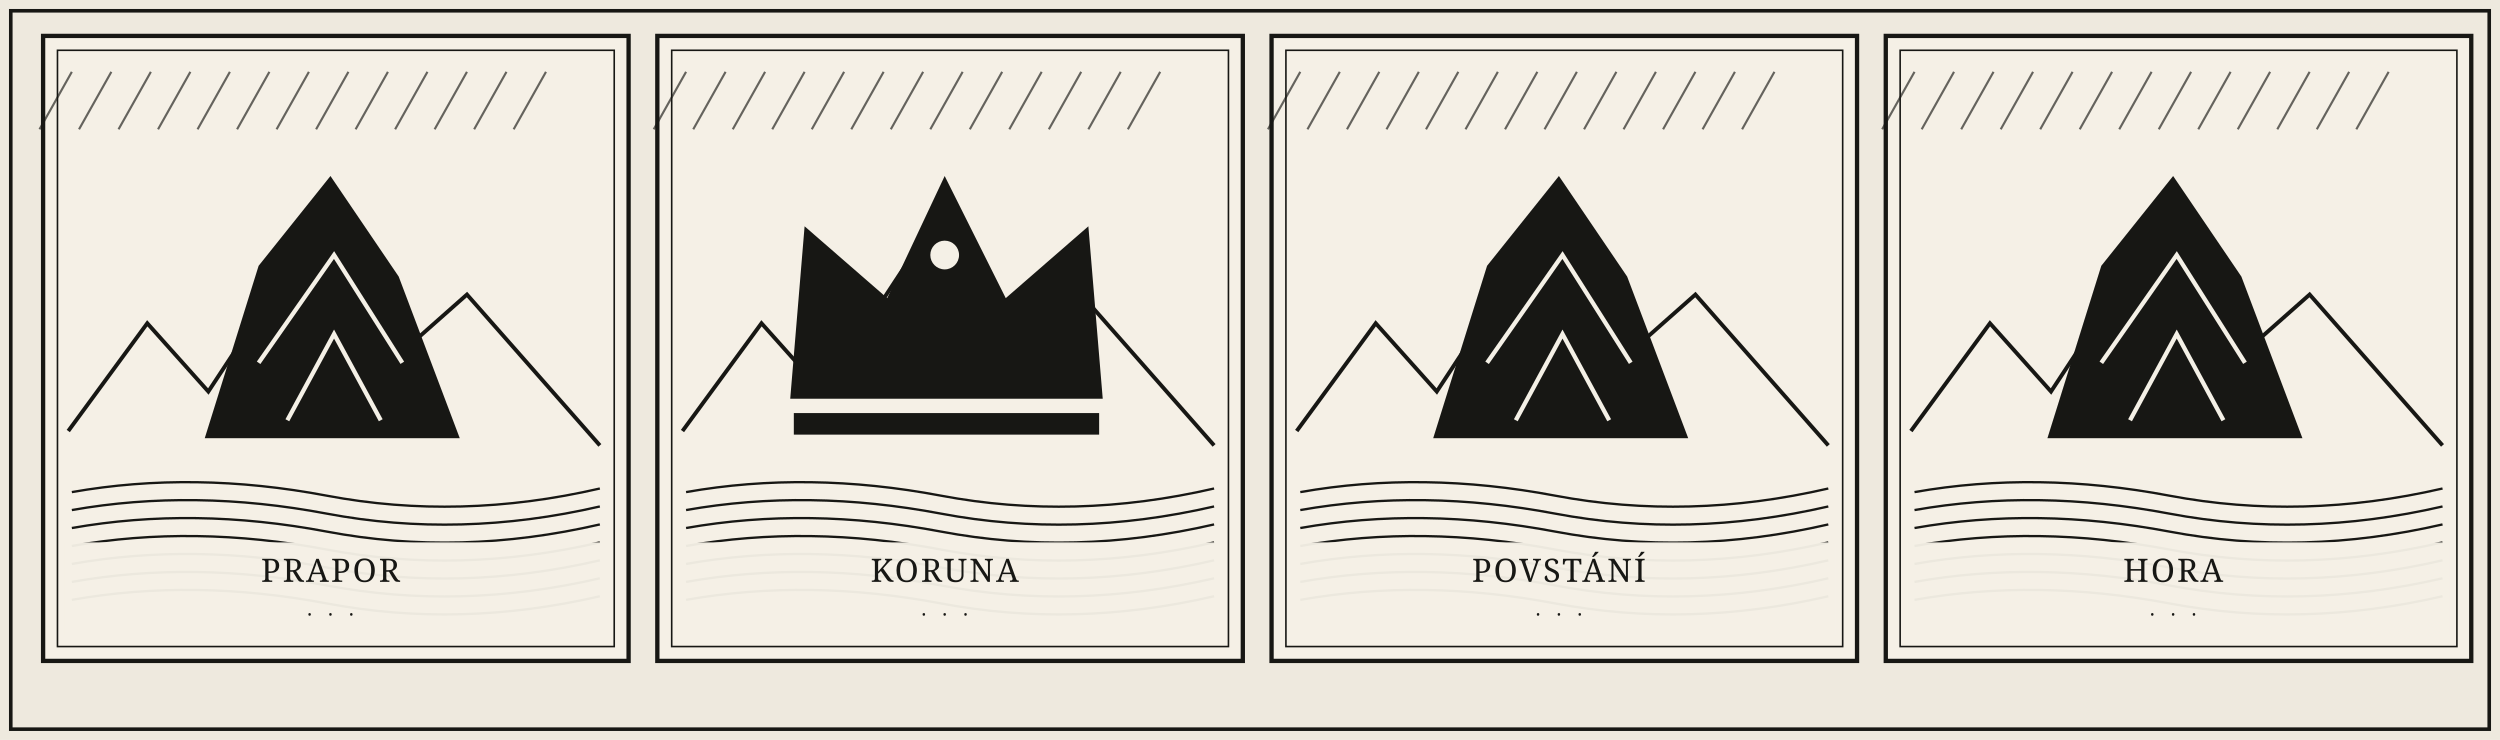
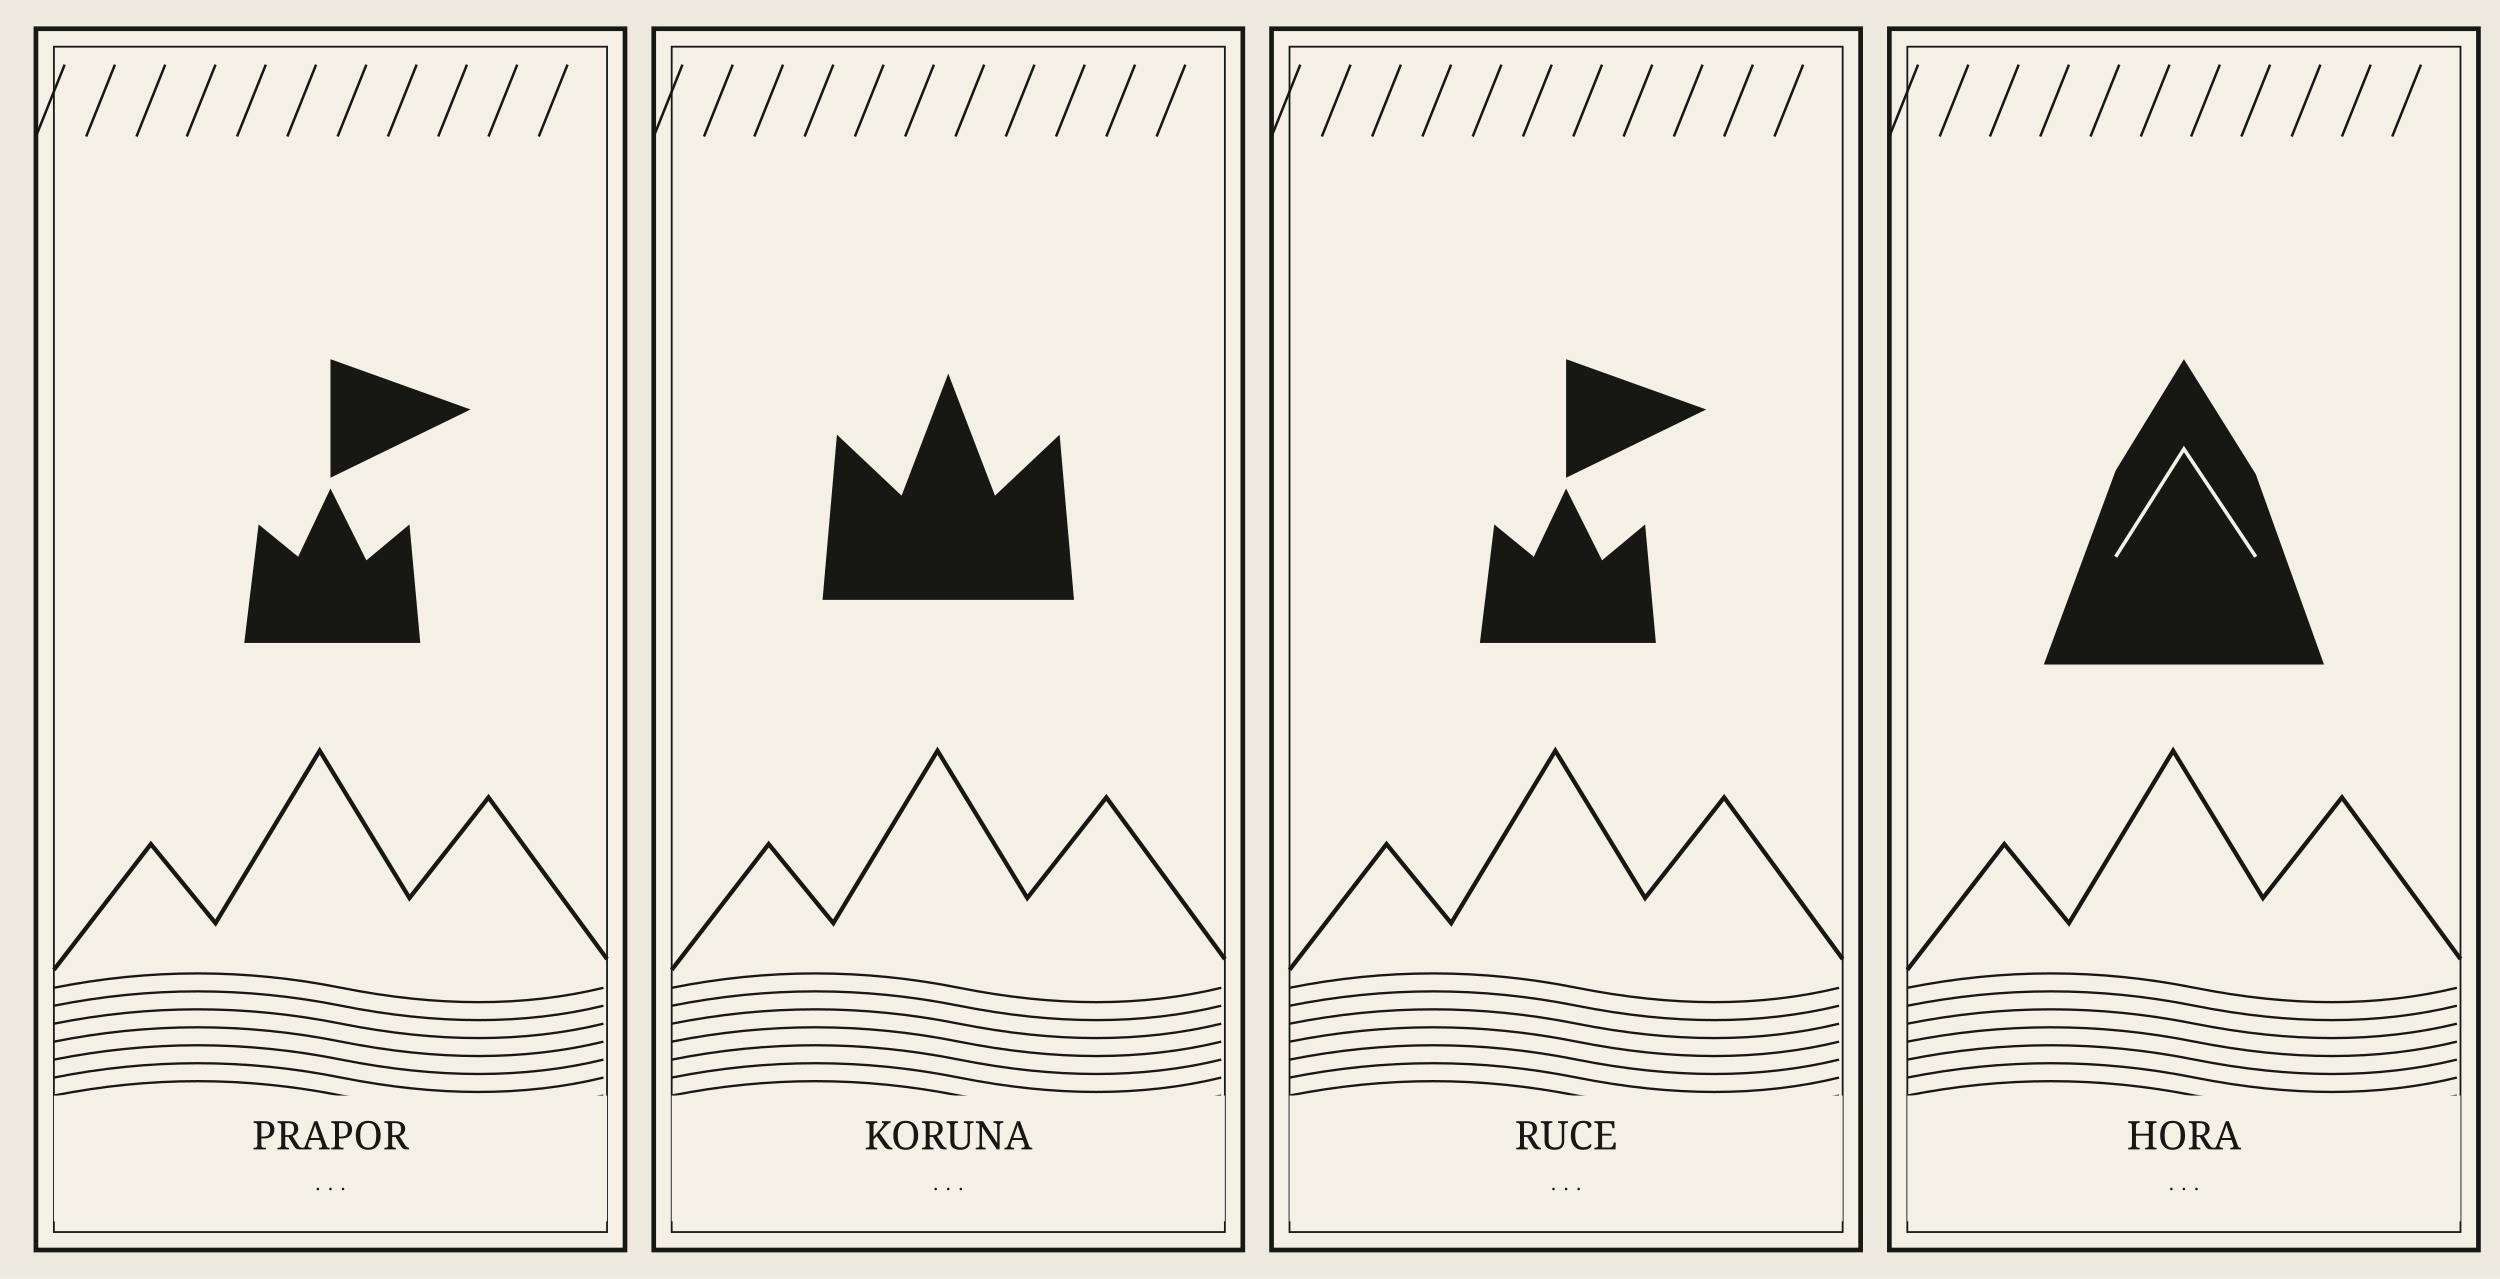
- <svg xmlns="http://www.w3.org/2000/svg" viewBox="0 0 696 206" role="img" aria-labelledby="title desc">
-   <defs>
-     <filter id="paper">
-       <feTurbulence type="fractalNoise" baseFrequency=".75" numOctaves="2" seed="4" />
-       <feColorMatrix values="0 0 0 0 .92 0 0 0 0 .9 0 0 0 0 .83 0 0 0 .12 0" />
-     </filter>
-   </defs>
-   <rect width="696" height="206" fill="#eee9de" />
-   <rect x="3" y="3" width="690" height="200" fill="none" stroke="#171714" stroke-width="1" />
+ <svg xmlns="http://www.w3.org/2000/svg" viewBox="0 0 696 356">
+   <rect width="696" height="356" fill="#eee9de" />
  <g>
-     <rect x="12" y="10" width="163" height="174" fill="#f5f0e6" stroke="#171714" stroke-width="1.2" />
-     <rect x="16" y="14" width="155" height="166" fill="none" stroke="#171714" stroke-width=".45" />
-     <path d="M20 20 l-9 16" stroke="#171714" stroke-width=".6" opacity=".65" />
-     <path d="M31 20 l-9 16" stroke="#171714" stroke-width=".6" opacity=".65" />
-     <path d="M42 20 l-9 16" stroke="#171714" stroke-width=".6" opacity=".65" />
-     <path d="M53 20 l-9 16" stroke="#171714" stroke-width=".6" opacity=".65" />
-     <path d="M64 20 l-9 16" stroke="#171714" stroke-width=".6" opacity=".65" />
-     <path d="M75 20 l-9 16" stroke="#171714" stroke-width=".6" opacity=".65" />
-     <path d="M86 20 l-9 16" stroke="#171714" stroke-width=".6" opacity=".65" />
-     <path d="M97 20 l-9 16" stroke="#171714" stroke-width=".6" opacity=".65" />
-     <path d="M108 20 l-9 16" stroke="#171714" stroke-width=".6" opacity=".65" />
-     <path d="M119 20 l-9 16" stroke="#171714" stroke-width=".6" opacity=".65" />
-     <path d="M130 20 l-9 16" stroke="#171714" stroke-width=".6" opacity=".65" />
-     <path d="M141 20 l-9 16" stroke="#171714" stroke-width=".6" opacity=".65" />
-     <path d="M152 20 l-9 16" stroke="#171714" stroke-width=".6" opacity=".65" />
-     <path d="M19 120L41 90L58 109L83 71L104 105L130 82L167 124" fill="none" stroke="#171714" stroke-width="1.1" />
-     <path d="M57 122L72 74L92 49L111 77L128 122Z" fill="#171714" />
-     <path d="M72 101L93 71L112 101M80 117L93 93L106 117" stroke="#f4f0e6" stroke-width="1.2" fill="none" />
-     <path d="M20 137 Q54 131 91 138 T167 136" fill="none" stroke="#171714" stroke-width=".65" />
-     <path d="M20 142 Q54 136 91 143 T167 141" fill="none" stroke="#171714" stroke-width=".65" />
-     <path d="M20 147 Q54 141 91 148 T167 146" fill="none" stroke="#171714" stroke-width=".65" />
-     <path d="M20 152 Q54 146 91 153 T167 151" fill="none" stroke="#171714" stroke-width=".65" />
-     <path d="M20 157 Q54 151 91 158 T167 156" fill="none" stroke="#171714" stroke-width=".65" />
-     <path d="M20 162 Q54 156 91 163 T167 161" fill="none" stroke="#171714" stroke-width=".65" />
-     <path d="M20 167 Q54 161 91 168 T167 166" fill="none" stroke="#171714" stroke-width=".65" />
-     <rect x="18" y="151" width="151" height="26" fill="#f5f0e6" opacity=".96" />
-     <text x="92" y="162" text-anchor="middle" font-family="Georgia,serif" font-size="9" letter-spacing=".6" fill="#171714">PRAPOR</text>
-     <text x="92" y="173" text-anchor="middle" font-family="Georgia,serif" font-size="5.5" letter-spacing="1.5" fill="#171714">· · ·</text>
+     <rect x="10" y="8" width="164" height="340" fill="#f5f0e6" stroke="#171714" stroke-width="1.3" />
+     <rect x="15" y="13" width="154" height="330" fill="none" stroke="#171714" stroke-width=".5" />
+     <path d="M18 18l-8 20" stroke="#171714" stroke-width=".7" />
+     <path d="M32 18l-8 20" stroke="#171714" stroke-width=".7" />
+     <path d="M46 18l-8 20" stroke="#171714" stroke-width=".7" />
+     <path d="M60 18l-8 20" stroke="#171714" stroke-width=".7" />
+     <path d="M74 18l-8 20" stroke="#171714" stroke-width=".7" />
+     <path d="M88 18l-8 20" stroke="#171714" stroke-width=".7" />
+     <path d="M102 18l-8 20" stroke="#171714" stroke-width=".7" />
+     <path d="M116 18l-8 20" stroke="#171714" stroke-width=".7" />
+     <path d="M130 18l-8 20" stroke="#171714" stroke-width=".7" />
+     <path d="M144 18l-8 20" stroke="#171714" stroke-width=".7" />
+     <path d="M158 18l-8 20" stroke="#171714" stroke-width=".7" />
+     <path d="M15 270l27 -35 18 22 29 -48 25 41 22 -28 33 45" fill="none" stroke="#171714" stroke-width="1.2" />
+     <path d="M92 195V100L131 114L92 133Z" fill="#171714" />
+     <path d="M68 179L72 146L83 155L92 136L102 156L114 146L117 179Z" fill="#171714" />
+     <path d="M15 275q40 -8 80 0t73 0" stroke="#171714" stroke-width=".65" fill="none" />
+     <path d="M15 280q40 -8 80 0t73 0" stroke="#171714" stroke-width=".65" fill="none" />
+     <path d="M15 285q40 -8 80 0t73 0" stroke="#171714" stroke-width=".65" fill="none" />
+     <path d="M15 290q40 -8 80 0t73 0" stroke="#171714" stroke-width=".65" fill="none" />
+     <path d="M15 295q40 -8 80 0t73 0" stroke="#171714" stroke-width=".65" fill="none" />
+     <path d="M15 300q40 -8 80 0t73 0" stroke="#171714" stroke-width=".65" fill="none" />
+     <path d="M15 305q40 -8 80 0t73 0" stroke="#171714" stroke-width=".65" fill="none" />
+     <path d="M15 310q40 -8 80 0t73 0" stroke="#171714" stroke-width=".65" fill="none" />
+     <path d="M15 315q40 -8 80 0t73 0" stroke="#171714" stroke-width=".65" fill="none" />
+     <path d="M15 320q40 -8 80 0t73 0" stroke="#171714" stroke-width=".65" fill="none" />
+     <path d="M15 325q40 -8 80 0t73 0" stroke="#171714" stroke-width=".65" fill="none" />
+     <rect x="15" y="305" width="154" height="35" fill="#f5f0e6" />
+     <text x="92" y="320" text-anchor="middle" font-family="Georgia,serif" font-size="11" fill="#171714">PRAPOR</text>
+     <text x="92" y="333" text-anchor="middle" font-size="6" fill="#171714">· · ·</text>
  </g>
  <g>
-     <rect x="183" y="10" width="163" height="174" fill="#f5f0e6" stroke="#171714" stroke-width="1.2" />
-     <rect x="187" y="14" width="155" height="166" fill="none" stroke="#171714" stroke-width=".45" />
-     <path d="M191 20 l-9 16" stroke="#171714" stroke-width=".6" opacity=".65" />
-     <path d="M202 20 l-9 16" stroke="#171714" stroke-width=".6" opacity=".65" />
-     <path d="M213 20 l-9 16" stroke="#171714" stroke-width=".6" opacity=".65" />
-     <path d="M224 20 l-9 16" stroke="#171714" stroke-width=".6" opacity=".65" />
-     <path d="M235 20 l-9 16" stroke="#171714" stroke-width=".6" opacity=".65" />
-     <path d="M246 20 l-9 16" stroke="#171714" stroke-width=".6" opacity=".65" />
-     <path d="M257 20 l-9 16" stroke="#171714" stroke-width=".6" opacity=".65" />
-     <path d="M268 20 l-9 16" stroke="#171714" stroke-width=".6" opacity=".65" />
-     <path d="M279 20 l-9 16" stroke="#171714" stroke-width=".6" opacity=".65" />
-     <path d="M290 20 l-9 16" stroke="#171714" stroke-width=".6" opacity=".65" />
-     <path d="M301 20 l-9 16" stroke="#171714" stroke-width=".6" opacity=".65" />
-     <path d="M312 20 l-9 16" stroke="#171714" stroke-width=".6" opacity=".65" />
-     <path d="M323 20 l-9 16" stroke="#171714" stroke-width=".6" opacity=".65" />
-     <path d="M190 120L212 90L229 109L254 71L275 105L301 82L338 124" fill="none" stroke="#171714" stroke-width="1.1" />
-     <path d="M220 111L224 63L247 83L263 49L280 83L303 63L307 111Z" fill="#171714" />
-     <path d="M221 118H306" stroke="#171714" stroke-width="6" />
-     <circle cx="263" cy="71" r="4" fill="#f4f0e6" />
-     <path d="M191 137 Q225 131 262 138 T338 136" fill="none" stroke="#171714" stroke-width=".65" />
-     <path d="M191 142 Q225 136 262 143 T338 141" fill="none" stroke="#171714" stroke-width=".65" />
-     <path d="M191 147 Q225 141 262 148 T338 146" fill="none" stroke="#171714" stroke-width=".65" />
-     <path d="M191 152 Q225 146 262 153 T338 151" fill="none" stroke="#171714" stroke-width=".65" />
-     <path d="M191 157 Q225 151 262 158 T338 156" fill="none" stroke="#171714" stroke-width=".65" />
-     <path d="M191 162 Q225 156 262 163 T338 161" fill="none" stroke="#171714" stroke-width=".65" />
-     <path d="M191 167 Q225 161 262 168 T338 166" fill="none" stroke="#171714" stroke-width=".65" />
-     <rect x="189" y="151" width="151" height="26" fill="#f5f0e6" opacity=".96" />
-     <text x="263" y="162" text-anchor="middle" font-family="Georgia,serif" font-size="9" letter-spacing=".6" fill="#171714">KORUNA</text>
-     <text x="263" y="173" text-anchor="middle" font-family="Georgia,serif" font-size="5.5" letter-spacing="1.5" fill="#171714">· · ·</text>
+     <rect x="182" y="8" width="164" height="340" fill="#f5f0e6" stroke="#171714" stroke-width="1.3" />
+     <rect x="187" y="13" width="154" height="330" fill="none" stroke="#171714" stroke-width=".5" />
+     <path d="M190 18l-8 20" stroke="#171714" stroke-width=".7" />
+     <path d="M204 18l-8 20" stroke="#171714" stroke-width=".7" />
+     <path d="M218 18l-8 20" stroke="#171714" stroke-width=".7" />
+     <path d="M232 18l-8 20" stroke="#171714" stroke-width=".7" />
+     <path d="M246 18l-8 20" stroke="#171714" stroke-width=".7" />
+     <path d="M260 18l-8 20" stroke="#171714" stroke-width=".7" />
+     <path d="M274 18l-8 20" stroke="#171714" stroke-width=".7" />
+     <path d="M288 18l-8 20" stroke="#171714" stroke-width=".7" />
+     <path d="M302 18l-8 20" stroke="#171714" stroke-width=".7" />
+     <path d="M316 18l-8 20" stroke="#171714" stroke-width=".7" />
+     <path d="M330 18l-8 20" stroke="#171714" stroke-width=".7" />
+     <path d="M187 270l27 -35 18 22 29 -48 25 41 22 -28 33 45" fill="none" stroke="#171714" stroke-width="1.2" />
+     <path d="M229 167L233 121L251 138L264 104L277 138L295 121L299 167Z" fill="#171714" />
+     <path d="M187 275q40 -8 80 0t73 0" stroke="#171714" stroke-width=".65" fill="none" />
+     <path d="M187 280q40 -8 80 0t73 0" stroke="#171714" stroke-width=".65" fill="none" />
+     <path d="M187 285q40 -8 80 0t73 0" stroke="#171714" stroke-width=".65" fill="none" />
+     <path d="M187 290q40 -8 80 0t73 0" stroke="#171714" stroke-width=".65" fill="none" />
+     <path d="M187 295q40 -8 80 0t73 0" stroke="#171714" stroke-width=".65" fill="none" />
+     <path d="M187 300q40 -8 80 0t73 0" stroke="#171714" stroke-width=".65" fill="none" />
+     <path d="M187 305q40 -8 80 0t73 0" stroke="#171714" stroke-width=".65" fill="none" />
+     <path d="M187 310q40 -8 80 0t73 0" stroke="#171714" stroke-width=".65" fill="none" />
+     <path d="M187 315q40 -8 80 0t73 0" stroke="#171714" stroke-width=".65" fill="none" />
+     <path d="M187 320q40 -8 80 0t73 0" stroke="#171714" stroke-width=".65" fill="none" />
+     <path d="M187 325q40 -8 80 0t73 0" stroke="#171714" stroke-width=".65" fill="none" />
+     <rect x="187" y="305" width="154" height="35" fill="#f5f0e6" />
+     <text x="264" y="320" text-anchor="middle" font-family="Georgia,serif" font-size="11" fill="#171714">KORUNA</text>
+     <text x="264" y="333" text-anchor="middle" font-size="6" fill="#171714">· · ·</text>
  </g>
  <g>
-     <rect x="354" y="10" width="163" height="174" fill="#f5f0e6" stroke="#171714" stroke-width="1.2" />
-     <rect x="358" y="14" width="155" height="166" fill="none" stroke="#171714" stroke-width=".45" />
-     <path d="M362 20 l-9 16" stroke="#171714" stroke-width=".6" opacity=".65" />
-     <path d="M373 20 l-9 16" stroke="#171714" stroke-width=".6" opacity=".65" />
-     <path d="M384 20 l-9 16" stroke="#171714" stroke-width=".6" opacity=".65" />
-     <path d="M395 20 l-9 16" stroke="#171714" stroke-width=".6" opacity=".65" />
-     <path d="M406 20 l-9 16" stroke="#171714" stroke-width=".6" opacity=".65" />
-     <path d="M417 20 l-9 16" stroke="#171714" stroke-width=".6" opacity=".65" />
-     <path d="M428 20 l-9 16" stroke="#171714" stroke-width=".6" opacity=".65" />
-     <path d="M439 20 l-9 16" stroke="#171714" stroke-width=".6" opacity=".65" />
-     <path d="M450 20 l-9 16" stroke="#171714" stroke-width=".6" opacity=".65" />
-     <path d="M461 20 l-9 16" stroke="#171714" stroke-width=".6" opacity=".65" />
-     <path d="M472 20 l-9 16" stroke="#171714" stroke-width=".6" opacity=".65" />
-     <path d="M483 20 l-9 16" stroke="#171714" stroke-width=".6" opacity=".65" />
-     <path d="M494 20 l-9 16" stroke="#171714" stroke-width=".6" opacity=".65" />
-     <path d="M361 120L383 90L400 109L425 71L446 105L472 82L509 124" fill="none" stroke="#171714" stroke-width="1.1" />
-     <path d="M399 122L414 74L434 49L453 77L470 122Z" fill="#171714" />
-     <path d="M414 101L435 71L454 101M422 117L435 93L448 117" stroke="#f4f0e6" stroke-width="1.2" fill="none" />
-     <path d="M362 137 Q396 131 433 138 T509 136" fill="none" stroke="#171714" stroke-width=".65" />
-     <path d="M362 142 Q396 136 433 143 T509 141" fill="none" stroke="#171714" stroke-width=".65" />
-     <path d="M362 147 Q396 141 433 148 T509 146" fill="none" stroke="#171714" stroke-width=".65" />
-     <path d="M362 152 Q396 146 433 153 T509 151" fill="none" stroke="#171714" stroke-width=".65" />
-     <path d="M362 157 Q396 151 433 158 T509 156" fill="none" stroke="#171714" stroke-width=".65" />
-     <path d="M362 162 Q396 156 433 163 T509 161" fill="none" stroke="#171714" stroke-width=".65" />
-     <path d="M362 167 Q396 161 433 168 T509 166" fill="none" stroke="#171714" stroke-width=".65" />
-     <rect x="360" y="151" width="151" height="26" fill="#f5f0e6" opacity=".96" />
-     <text x="434" y="162" text-anchor="middle" font-family="Georgia,serif" font-size="9" letter-spacing=".6" fill="#171714">POVSTÁNÍ</text>
-     <text x="434" y="173" text-anchor="middle" font-family="Georgia,serif" font-size="5.5" letter-spacing="1.5" fill="#171714">· · ·</text>
+     <rect x="354" y="8" width="164" height="340" fill="#f5f0e6" stroke="#171714" stroke-width="1.3" />
+     <rect x="359" y="13" width="154" height="330" fill="none" stroke="#171714" stroke-width=".5" />
+     <path d="M362 18l-8 20" stroke="#171714" stroke-width=".7" />
+     <path d="M376 18l-8 20" stroke="#171714" stroke-width=".7" />
+     <path d="M390 18l-8 20" stroke="#171714" stroke-width=".7" />
+     <path d="M404 18l-8 20" stroke="#171714" stroke-width=".7" />
+     <path d="M418 18l-8 20" stroke="#171714" stroke-width=".7" />
+     <path d="M432 18l-8 20" stroke="#171714" stroke-width=".7" />
+     <path d="M446 18l-8 20" stroke="#171714" stroke-width=".7" />
+     <path d="M460 18l-8 20" stroke="#171714" stroke-width=".7" />
+     <path d="M474 18l-8 20" stroke="#171714" stroke-width=".7" />
+     <path d="M488 18l-8 20" stroke="#171714" stroke-width=".7" />
+     <path d="M502 18l-8 20" stroke="#171714" stroke-width=".7" />
+     <path d="M359 270l27 -35 18 22 29 -48 25 41 22 -28 33 45" fill="none" stroke="#171714" stroke-width="1.2" />
+     <path d="M436 195V100L475 114L436 133Z" fill="#171714" />
+     <path d="M412 179L416 146L427 155L436 136L446 156L458 146L461 179Z" fill="#171714" />
+     <path d="M359 275q40 -8 80 0t73 0" stroke="#171714" stroke-width=".65" fill="none" />
+     <path d="M359 280q40 -8 80 0t73 0" stroke="#171714" stroke-width=".65" fill="none" />
+     <path d="M359 285q40 -8 80 0t73 0" stroke="#171714" stroke-width=".65" fill="none" />
+     <path d="M359 290q40 -8 80 0t73 0" stroke="#171714" stroke-width=".65" fill="none" />
+     <path d="M359 295q40 -8 80 0t73 0" stroke="#171714" stroke-width=".65" fill="none" />
+     <path d="M359 300q40 -8 80 0t73 0" stroke="#171714" stroke-width=".65" fill="none" />
+     <path d="M359 305q40 -8 80 0t73 0" stroke="#171714" stroke-width=".65" fill="none" />
+     <path d="M359 310q40 -8 80 0t73 0" stroke="#171714" stroke-width=".65" fill="none" />
+     <path d="M359 315q40 -8 80 0t73 0" stroke="#171714" stroke-width=".65" fill="none" />
+     <path d="M359 320q40 -8 80 0t73 0" stroke="#171714" stroke-width=".65" fill="none" />
+     <path d="M359 325q40 -8 80 0t73 0" stroke="#171714" stroke-width=".65" fill="none" />
+     <rect x="359" y="305" width="154" height="35" fill="#f5f0e6" />
+     <text x="436" y="320" text-anchor="middle" font-family="Georgia,serif" font-size="11" fill="#171714">RUCE</text>
+     <text x="436" y="333" text-anchor="middle" font-size="6" fill="#171714">· · ·</text>
  </g>
  <g>
-     <rect x="525" y="10" width="163" height="174" fill="#f5f0e6" stroke="#171714" stroke-width="1.2" />
-     <rect x="529" y="14" width="155" height="166" fill="none" stroke="#171714" stroke-width=".45" />
-     <path d="M533 20 l-9 16" stroke="#171714" stroke-width=".6" opacity=".65" />
-     <path d="M544 20 l-9 16" stroke="#171714" stroke-width=".6" opacity=".65" />
-     <path d="M555 20 l-9 16" stroke="#171714" stroke-width=".6" opacity=".65" />
-     <path d="M566 20 l-9 16" stroke="#171714" stroke-width=".6" opacity=".65" />
-     <path d="M577 20 l-9 16" stroke="#171714" stroke-width=".6" opacity=".65" />
-     <path d="M588 20 l-9 16" stroke="#171714" stroke-width=".6" opacity=".65" />
-     <path d="M599 20 l-9 16" stroke="#171714" stroke-width=".6" opacity=".65" />
-     <path d="M610 20 l-9 16" stroke="#171714" stroke-width=".6" opacity=".65" />
-     <path d="M621 20 l-9 16" stroke="#171714" stroke-width=".6" opacity=".65" />
-     <path d="M632 20 l-9 16" stroke="#171714" stroke-width=".6" opacity=".65" />
-     <path d="M643 20 l-9 16" stroke="#171714" stroke-width=".6" opacity=".65" />
-     <path d="M654 20 l-9 16" stroke="#171714" stroke-width=".6" opacity=".65" />
-     <path d="M665 20 l-9 16" stroke="#171714" stroke-width=".6" opacity=".65" />
-     <path d="M532 120L554 90L571 109L596 71L617 105L643 82L680 124" fill="none" stroke="#171714" stroke-width="1.1" />
-     <path d="M570 122L585 74L605 49L624 77L641 122Z" fill="#171714" />
-     <path d="M585 101L606 71L625 101M593 117L606 93L619 117" stroke="#f4f0e6" stroke-width="1.2" fill="none" />
-     <path d="M533 137 Q567 131 604 138 T680 136" fill="none" stroke="#171714" stroke-width=".65" />
-     <path d="M533 142 Q567 136 604 143 T680 141" fill="none" stroke="#171714" stroke-width=".65" />
-     <path d="M533 147 Q567 141 604 148 T680 146" fill="none" stroke="#171714" stroke-width=".65" />
-     <path d="M533 152 Q567 146 604 153 T680 151" fill="none" stroke="#171714" stroke-width=".65" />
-     <path d="M533 157 Q567 151 604 158 T680 156" fill="none" stroke="#171714" stroke-width=".65" />
-     <path d="M533 162 Q567 156 604 163 T680 161" fill="none" stroke="#171714" stroke-width=".65" />
-     <path d="M533 167 Q567 161 604 168 T680 166" fill="none" stroke="#171714" stroke-width=".65" />
-     <rect x="531" y="151" width="151" height="26" fill="#f5f0e6" opacity=".96" />
-     <text x="605" y="162" text-anchor="middle" font-family="Georgia,serif" font-size="9" letter-spacing=".6" fill="#171714">HORA</text>
-     <text x="605" y="173" text-anchor="middle" font-family="Georgia,serif" font-size="5.5" letter-spacing="1.5" fill="#171714">· · ·</text>
+     <rect x="526" y="8" width="164" height="340" fill="#f5f0e6" stroke="#171714" stroke-width="1.3" />
+     <rect x="531" y="13" width="154" height="330" fill="none" stroke="#171714" stroke-width=".5" />
+     <path d="M534 18l-8 20" stroke="#171714" stroke-width=".7" />
+     <path d="M548 18l-8 20" stroke="#171714" stroke-width=".7" />
+     <path d="M562 18l-8 20" stroke="#171714" stroke-width=".7" />
+     <path d="M576 18l-8 20" stroke="#171714" stroke-width=".7" />
+     <path d="M590 18l-8 20" stroke="#171714" stroke-width=".7" />
+     <path d="M604 18l-8 20" stroke="#171714" stroke-width=".7" />
+     <path d="M618 18l-8 20" stroke="#171714" stroke-width=".7" />
+     <path d="M632 18l-8 20" stroke="#171714" stroke-width=".7" />
+     <path d="M646 18l-8 20" stroke="#171714" stroke-width=".7" />
+     <path d="M660 18l-8 20" stroke="#171714" stroke-width=".7" />
+     <path d="M674 18l-8 20" stroke="#171714" stroke-width=".7" />
+     <path d="M531 270l27 -35 18 22 29 -48 25 41 22 -28 33 45" fill="none" stroke="#171714" stroke-width="1.2" />
+     <path d="M569 185L589 131L608 100L628 132L647 185Z" fill="#171714" />
+     <path d="M589 155L608 125L628 155" stroke="#f5f0e6" fill="none" />
+     <path d="M531 275q40 -8 80 0t73 0" stroke="#171714" stroke-width=".65" fill="none" />
+     <path d="M531 280q40 -8 80 0t73 0" stroke="#171714" stroke-width=".65" fill="none" />
+     <path d="M531 285q40 -8 80 0t73 0" stroke="#171714" stroke-width=".65" fill="none" />
+     <path d="M531 290q40 -8 80 0t73 0" stroke="#171714" stroke-width=".65" fill="none" />
+     <path d="M531 295q40 -8 80 0t73 0" stroke="#171714" stroke-width=".65" fill="none" />
+     <path d="M531 300q40 -8 80 0t73 0" stroke="#171714" stroke-width=".65" fill="none" />
+     <path d="M531 305q40 -8 80 0t73 0" stroke="#171714" stroke-width=".65" fill="none" />
+     <path d="M531 310q40 -8 80 0t73 0" stroke="#171714" stroke-width=".65" fill="none" />
+     <path d="M531 315q40 -8 80 0t73 0" stroke="#171714" stroke-width=".65" fill="none" />
+     <path d="M531 320q40 -8 80 0t73 0" stroke="#171714" stroke-width=".65" fill="none" />
+     <path d="M531 325q40 -8 80 0t73 0" stroke="#171714" stroke-width=".65" fill="none" />
+     <rect x="531" y="305" width="154" height="35" fill="#f5f0e6" />
+     <text x="608" y="320" text-anchor="middle" font-family="Georgia,serif" font-size="11" fill="#171714">HORA</text>
+     <text x="608" y="333" text-anchor="middle" font-size="6" fill="#171714">· · ·</text>
  </g>
</svg>
